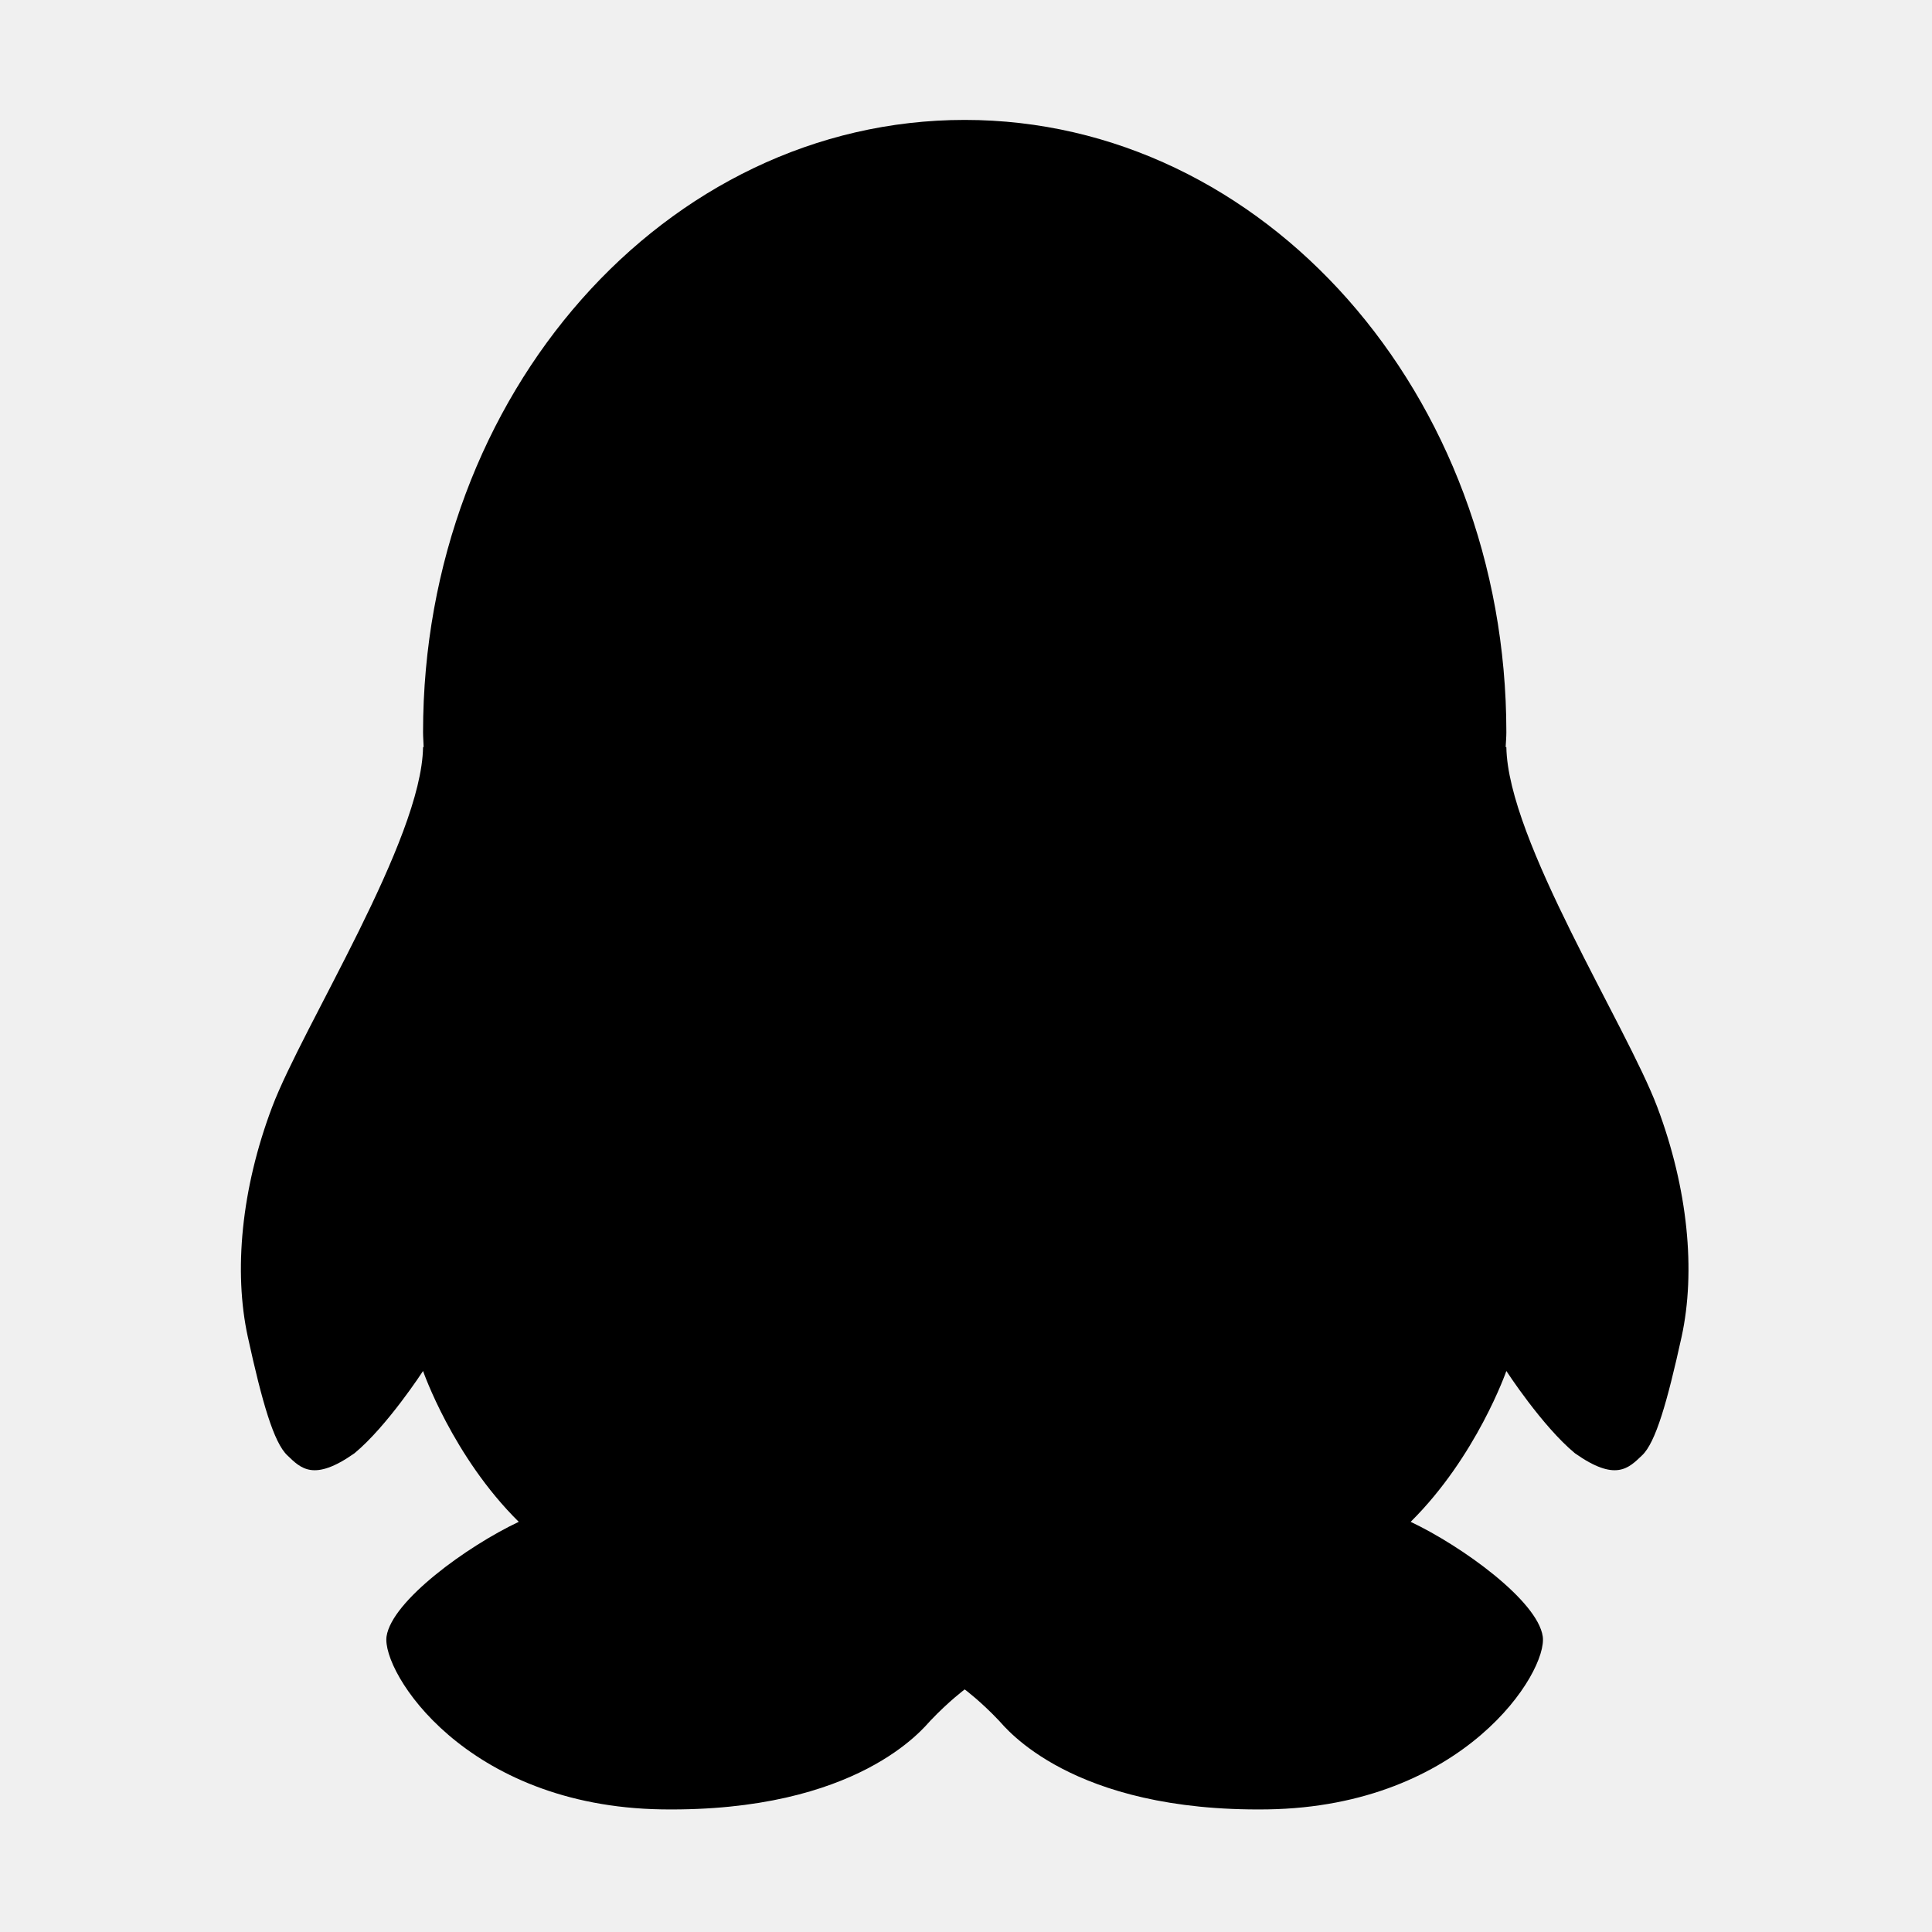
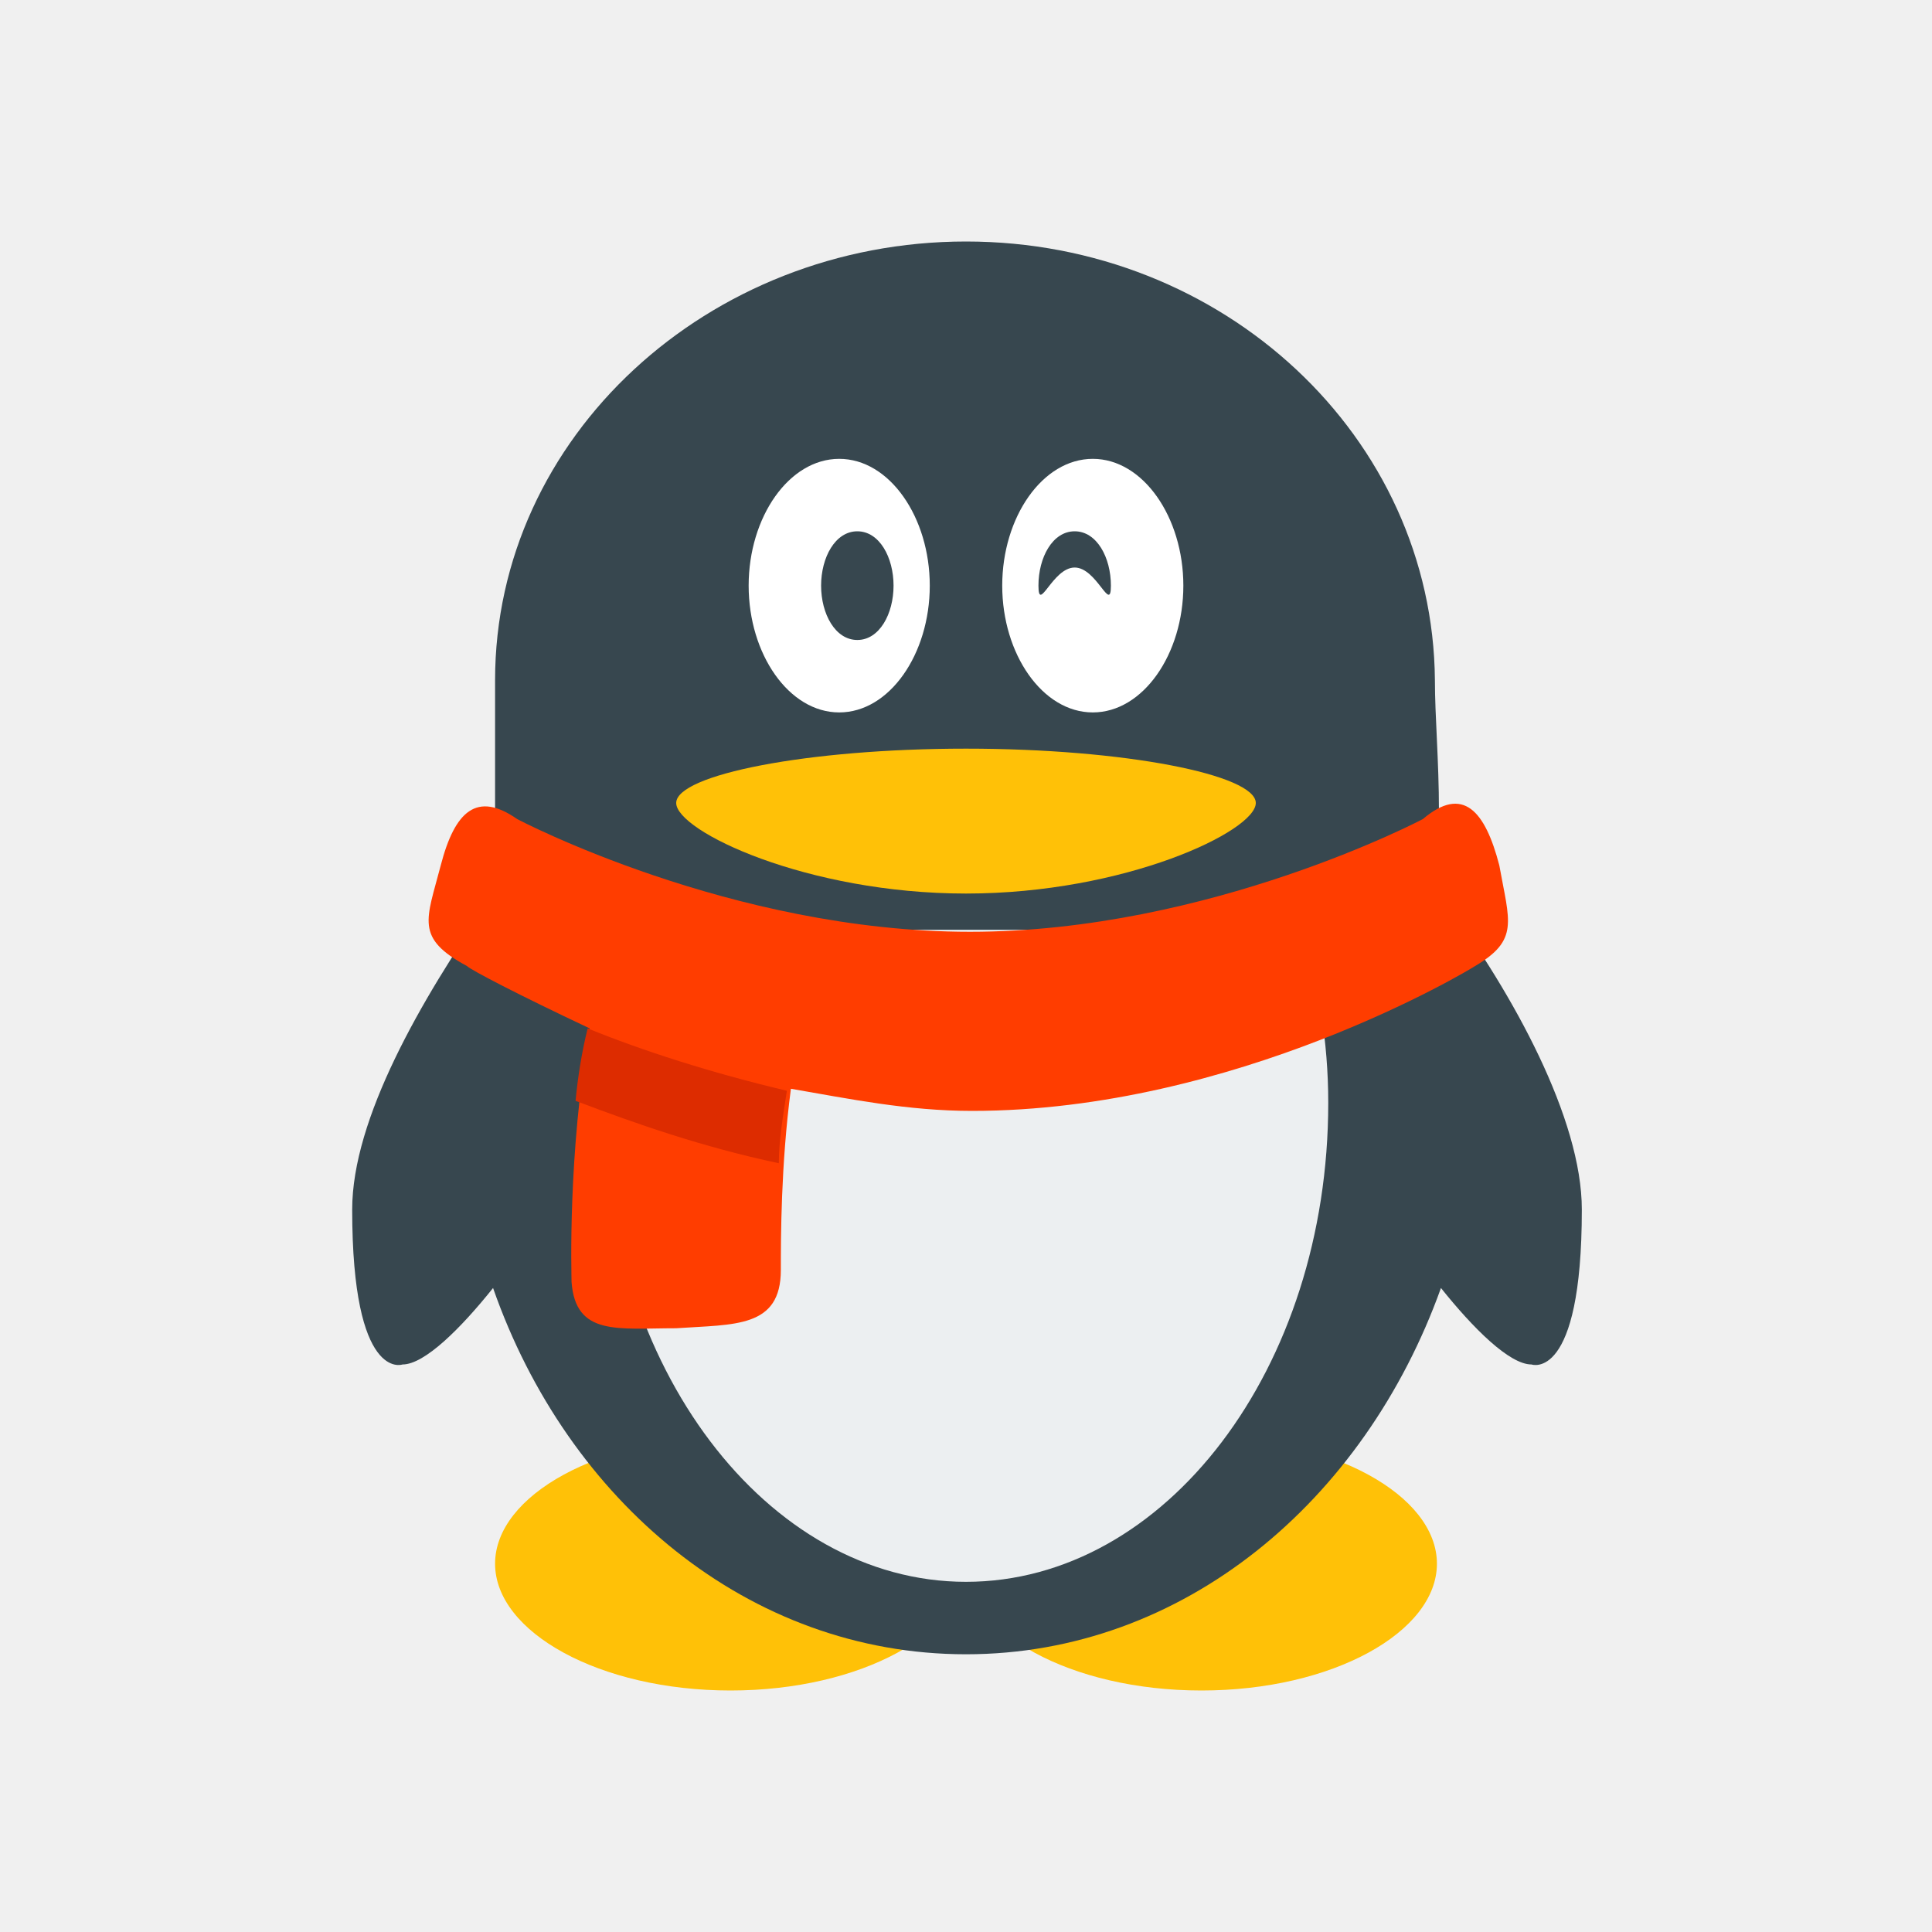
- <svg xmlns="http://www.w3.org/2000/svg" t="1612793784890" class="icon" viewBox="0 0 1025 1024" version="1.1" p-id="9417" width="200" height="200">
-   <path d="M879.243 586.81c-16.324-43.266-79.32-141.552-80.064-190.942l-0.375 0c0.126-2.628 0.375-5.254 0.375-7.877 0-179.445-128.665-324.87-287.365-324.87-158.764 0-287.368 145.425-287.368 324.87 0 2.623 0.252 5.249 0.312 7.877l-0.312 0c-0.743 49.391-63.677 147.675-80.063 190.942-16.387 43.391-20.485 87.156-12.912 121.922 7.573 34.635 13.778 56.144 20.979 62.896 7.138 6.877 13.965 14.13 35.628-1.126 17.377-14.381 36.368-43.641 36.368-43.641s15.704 45.39 50.77 80.03c-27.497 13.003-67.278 41.89-70.134 60.771-2.731 18.759 41.708 90.159 146.102 91.784 104.397 1.5 139.09-43.642 142.507-47.144 9.742-10.253 18.122-16.504 18.122-16.504s8.441 6.251 18.124 16.504c3.411 3.502 38.106 48.644 142.503 47.144 104.392-1.626 148.833-73.025 146.041-91.784-2.795-18.881-42.639-47.768-70.073-60.771 35.003-34.641 50.771-80.03 50.771-80.03s18.992 29.26 36.372 43.641c21.598 15.255 28.424 8.002 35.623 1.126 7.201-6.752 13.347-28.261 20.979-62.896C899.726 673.966 895.57 630.202 879.243 586.81z" p-id="9418" />
+ <svg xmlns="http://www.w3.org/2000/svg" t="1700121803969" class="icon" viewBox="0 0 1024 1024" version="1.1" p-id="1585" width="200" height="200">
+   <path d="M387.2 896c-69.333 0-124.8-30.933-124.8-67.2s55.467-67.2 124.8-67.2S512 792.533 512 828.8 456.533 896 387.2 896z m374.4-67.2c0-36.267-55.467-67.2-124.8-67.2S512 792.533 512 828.8 567.467 896 636.8 896s124.8-30.933 124.8-67.2z" fill="#FFC107" p-id="1586" />
+   <path d="M765.867 477.867c-2.134-5.334-4.267-11.734-5.334-19.2 2.134-9.6 2.134-19.2 2.134-28.8 0-26.667-2.134-50.134-2.134-69.334C759.467 231.467 648.533 128 512 128S262.4 231.467 262.4 360.533v69.334c0 9.6 0 19.2 2.133 28.8-2.133 5.333-4.266 11.733-5.333 19.2-36.267 52.266-72.533 115.2-72.533 163.2 0 91.733 26.666 82.133 26.666 82.133 11.734 0 30.934-19.2 48-40.533C300.8 795.733 396.8 876.8 512 876.8s211.2-81.067 251.733-194.133C780.8 704 800 723.2 811.733 723.2c0 0 26.667 9.6 26.667-82.133 0-48-36.267-114.134-72.533-163.2z" fill="#37474F" p-id="1587" />
+   <path d="M333.867 492.8c-9.6 28.8-13.867 59.733-13.867 91.733C320 724.267 406.4 838.4 512 838.4s192-113.067 192-253.867c0-33.066-5.333-62.933-13.867-91.733H333.867z" fill="#ECEFF1" p-id="1588" />
+   <path d="M492.8 310.4c0 36.267-21.333 67.2-48 67.2s-48-30.933-48-67.2 21.333-67.2 48-67.2 48 30.933 48 67.2z m86.4-67.2c-26.667 0-48 30.933-48 67.2s21.333 67.2 48 67.2 48-30.933 48-67.2-21.333-67.2-48-67.2z" fill="#FFFFFF" p-id="1589" />
+   <path d="M473.6 310.4c0 14.933-7.467 28.8-19.2 28.8s-19.2-13.867-19.2-28.8 7.467-28.8 19.2-28.8 19.2 13.867 19.2 28.8z m96-28.8c-11.733 0-19.2 13.867-19.2 28.8s7.467-9.6 19.2-9.6 19.2 24.533 19.2 9.6-7.467-28.8-19.2-28.8z" fill="#37474F" p-id="1590" />
+   <path d="M665.6 425.6c0 14.933-69.333 48-153.6 48s-153.6-33.067-153.6-48 69.333-28.8 153.6-28.8 153.6 13.867 153.6 28.8z" fill="#FFC107" p-id="1591" />
+   <path d="M794.667 458.667c-7.467-28.8-19.2-42.667-40.534-24.534 0 0-113.066 59.734-240 59.734V496v-2.133c-126.933 0-240-59.734-240-59.734-21.333-14.933-33.066-4.266-40.533 24.534-7.467 28.8-13.867 38.4 13.867 53.333 2.133 2.133 26.666 14.933 65.066 33.067-11.733 67.2-9.6 130.133-9.6 134.4C305.067 708.267 327.467 704 358.4 704c30.933-2.133 55.467 0 55.467-30.933 0-17.067 0-55.467 5.333-96 30.933 5.333 61.867 11.733 96 11.733 139.733 0 263.467-74.667 266.667-76.8 23.466-13.867 18.133-23.467 12.8-53.333z" fill="#FF3D00" p-id="1592" />
+   <path d="M305.067 583.467C336 595.2 372.267 608 412.8 616.533c0-11.733 2.133-24.533 4.267-38.4-40.534-9.6-76.8-21.333-105.6-33.066-3.2 12.8-5.334 26.666-6.4 38.4z" fill="#DD2C00" p-id="1593" />
</svg>
